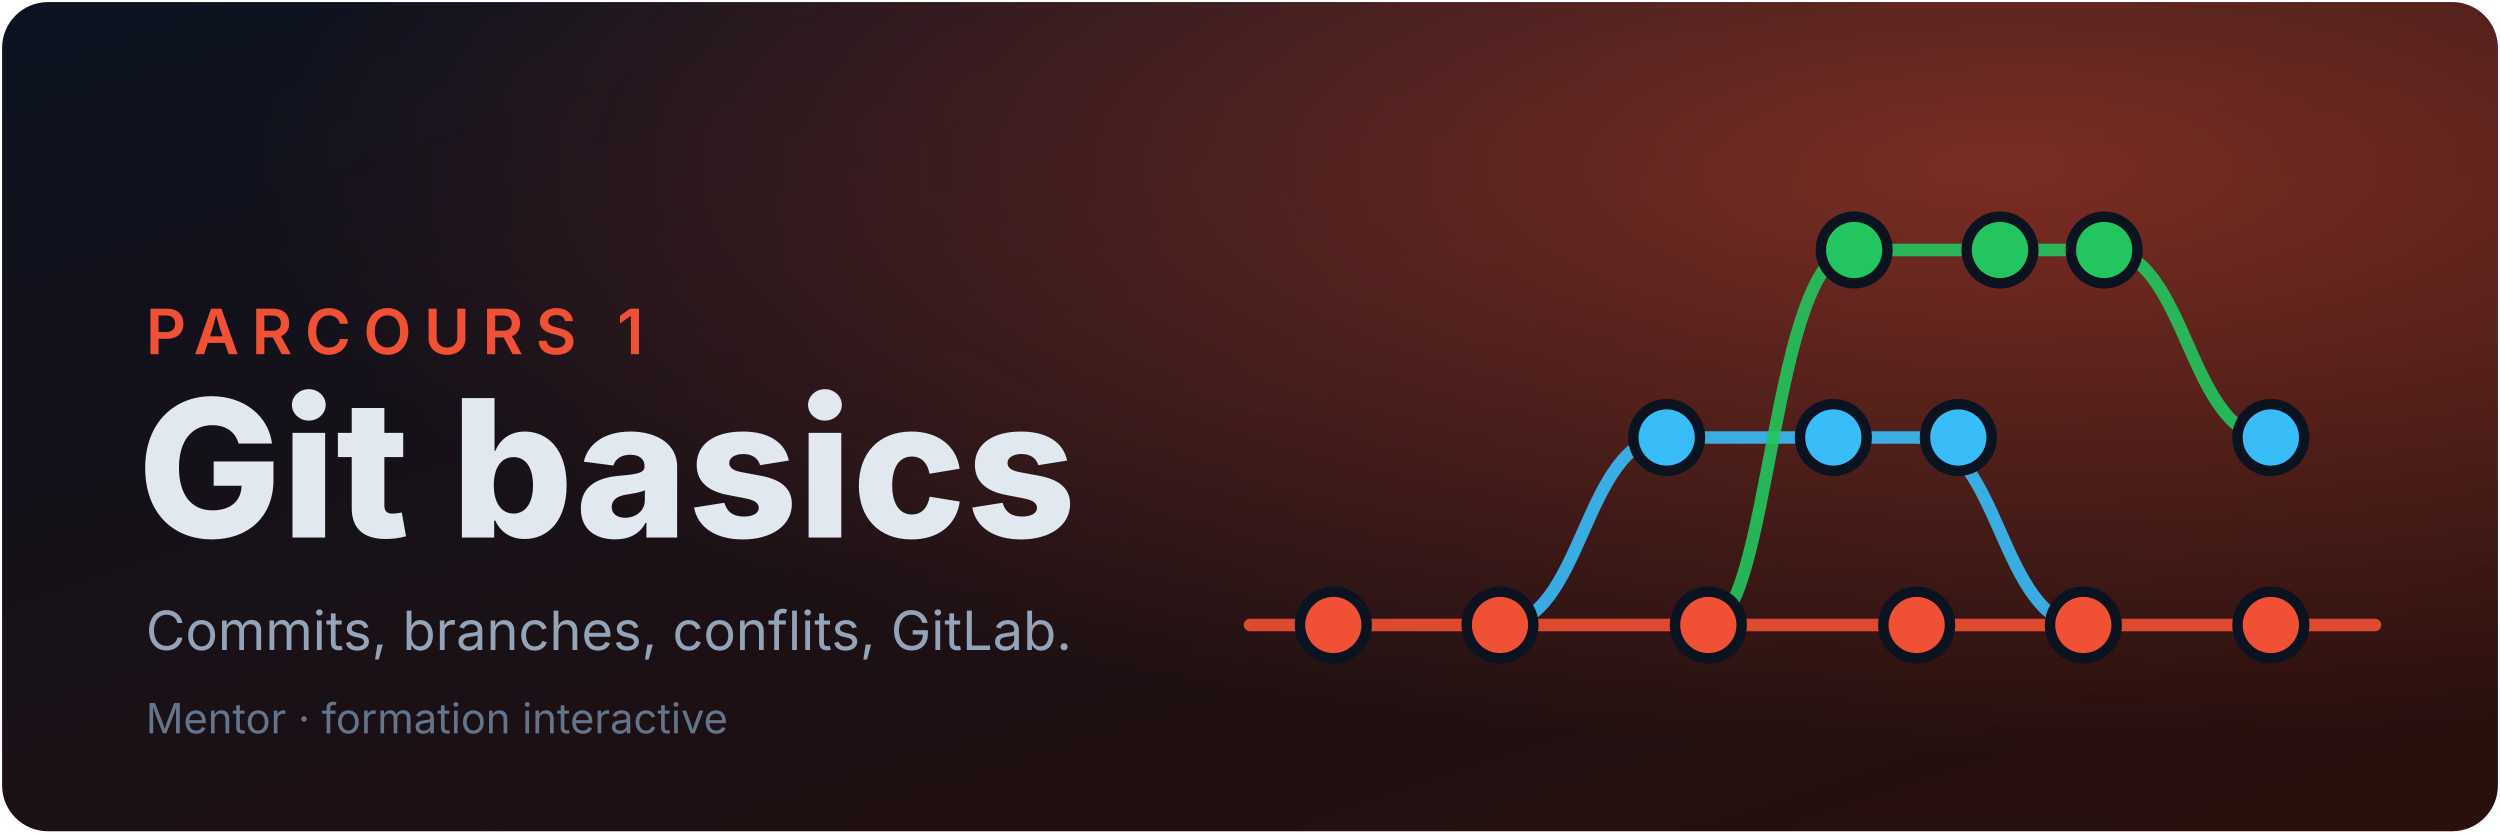
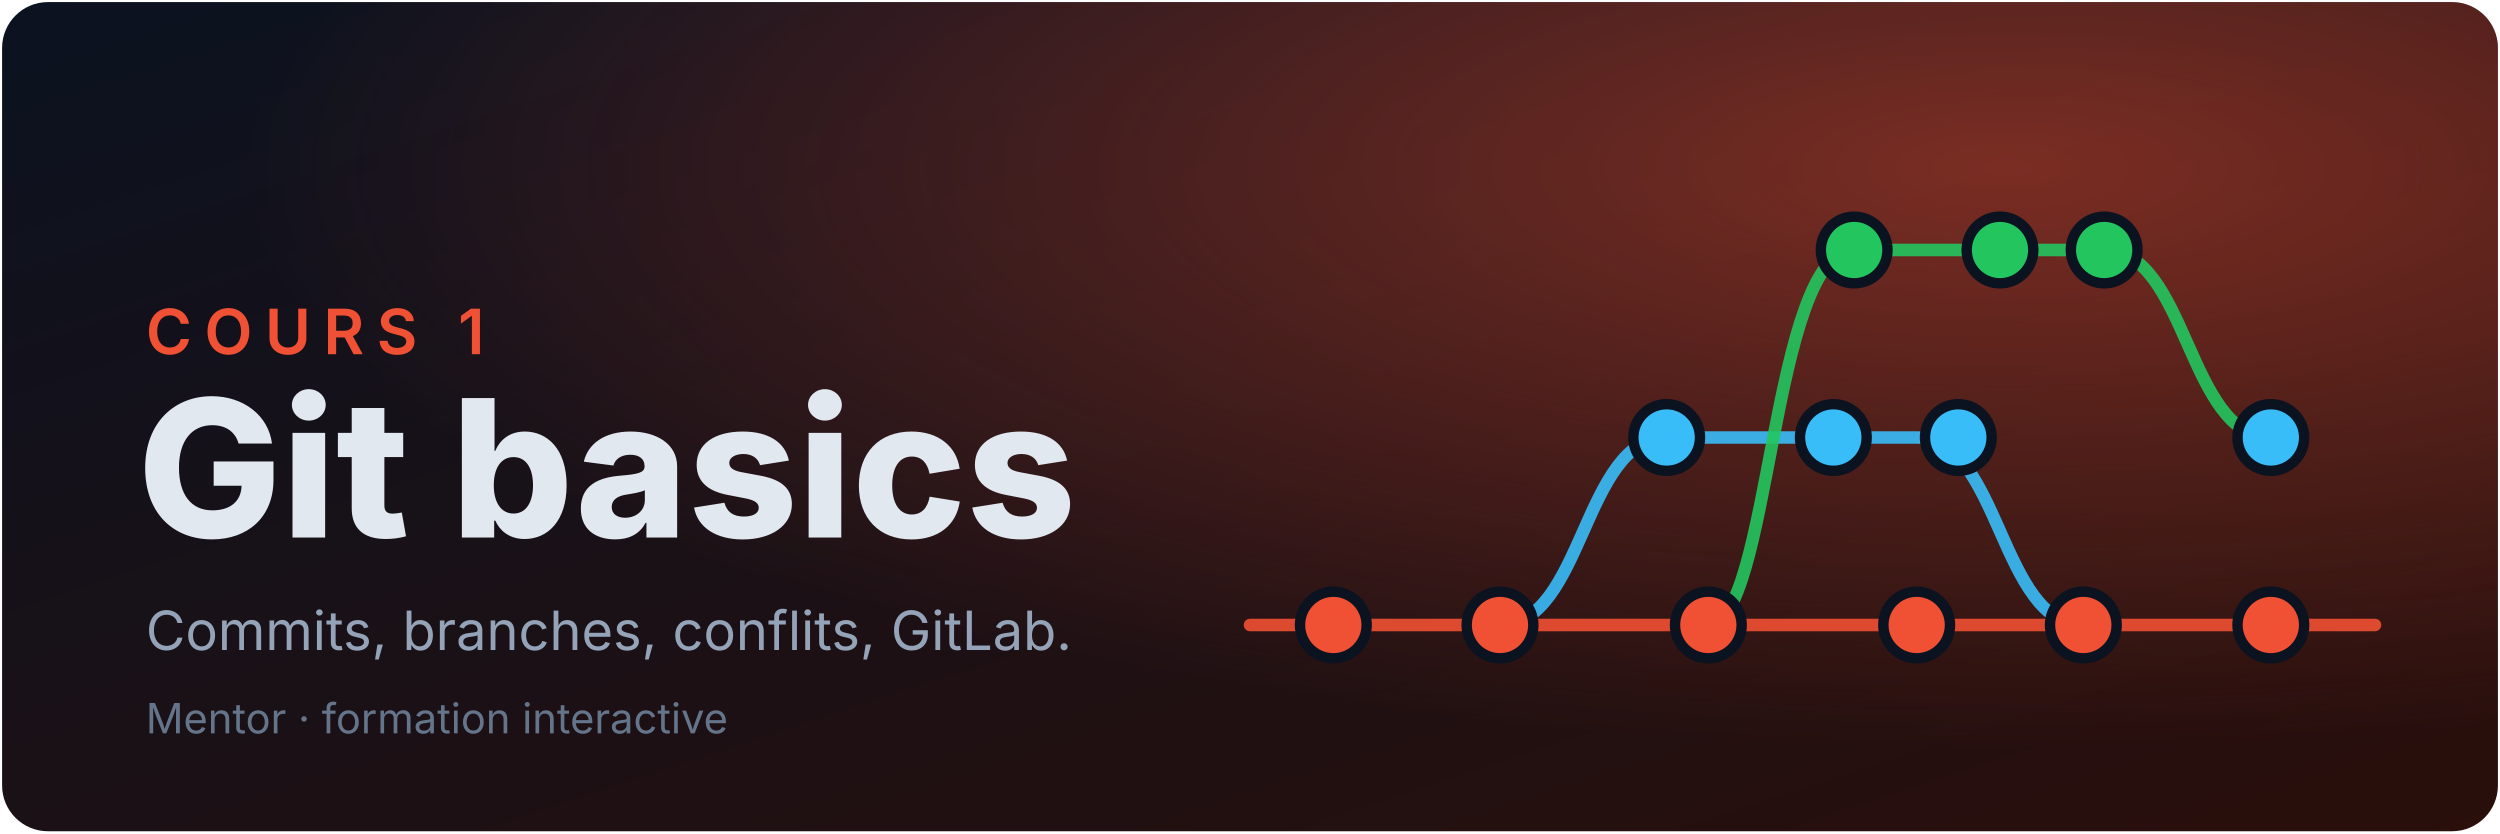
<svg xmlns="http://www.w3.org/2000/svg" viewBox="0 0 1200 400" width="1200" height="400" role="img" aria-labelledby="t d">
  <defs>
    <linearGradient id="g" x1="0" y1="0" x2="1" y2="1">
      <stop offset="0" stop-color="#0b1220" />
      <stop offset="1" stop-color="#2a0f0b" />
    </linearGradient>
    <radialGradient id="r" cx=".8" cy=".2" r=".7">
      <stop offset="0" stop-color="#F05033" stop-opacity=".45" />
      <stop offset="1" stop-color="#F05033" stop-opacity="0" />
    </radialGradient>
  </defs>
  <rect x="1" y="1" width="1198" height="398" rx="22" fill="url(#g)" />
  <rect x="1" y="1" width="1198" height="398" rx="22" fill="url(#r)" />
  <path d="M600 300 H1140" fill="none" stroke="#F05033" stroke-width="6" stroke-linecap="round" opacity=".9" />
  <path d="M720 300 C760 300 760 210 800 210 H920 C960 210 960 300 1000 300" fill="none" stroke="#38bdf8" stroke-width="6" stroke-linecap="round" opacity=".9" />
  <path d="M820 300 C850 300 850 120 890 120 H1010 C1050 120 1050 210 1090 210" fill="none" stroke="#22c55e" stroke-width="6" stroke-linecap="round" opacity=".9" />
  <circle cx="640" cy="300" r="16" fill="#F05033" stroke="#0b1220" stroke-width="5" />
  <circle cx="720" cy="300" r="16" fill="#F05033" stroke="#0b1220" stroke-width="5" />
  <circle cx="820" cy="300" r="16" fill="#F05033" stroke="#0b1220" stroke-width="5" />
  <circle cx="920" cy="300" r="16" fill="#F05033" stroke="#0b1220" stroke-width="5" />
  <circle cx="1000" cy="300" r="16" fill="#F05033" stroke="#0b1220" stroke-width="5" />
  <circle cx="1090" cy="300" r="16" fill="#F05033" stroke="#0b1220" stroke-width="5" />
  <circle cx="800" cy="210" r="16" fill="#38bdf8" stroke="#0b1220" stroke-width="5" />
  <circle cx="880" cy="210" r="16" fill="#38bdf8" stroke="#0b1220" stroke-width="5" />
  <circle cx="940" cy="210" r="16" fill="#38bdf8" stroke="#0b1220" stroke-width="5" />
  <circle cx="890" cy="120" r="16" fill="#22c55e" stroke="#0b1220" stroke-width="5" />
  <circle cx="960" cy="120" r="16" fill="#22c55e" stroke="#0b1220" stroke-width="5" />
  <circle cx="1010" cy="120" r="16" fill="#22c55e" stroke="#0b1220" stroke-width="5" />
  <circle cx="1090" cy="210" r="16" fill="#38bdf8" stroke="#0b1220" stroke-width="5" />
-   <text x="70" y="170" font-family="Inter, system-ui, sans-serif" font-size="30" font-weight="600" fill="#F05033" letter-spacing="6">PARCOURS 1</text>
+   <text x="70" y="170" font-family="Inter, system-ui, sans-serif" font-size="30" font-weight="600" fill="#F05033" letter-spacing="6">COURS 1</text>
  <text x="66" y="258" font-family="Inter, system-ui, sans-serif" font-size="92" font-weight="800" fill="#e2e8f0">Git basics</text>
  <text x="70" y="312" font-family="Inter, system-ui, sans-serif" font-size="26" fill="#94a3b8">Commits, branches, conflits, GitLab.</text>
  <text x="70" y="352" font-family="Inter, system-ui, sans-serif" font-size="20" fill="#64748b">Mentor · formation interactive</text>
</svg>
